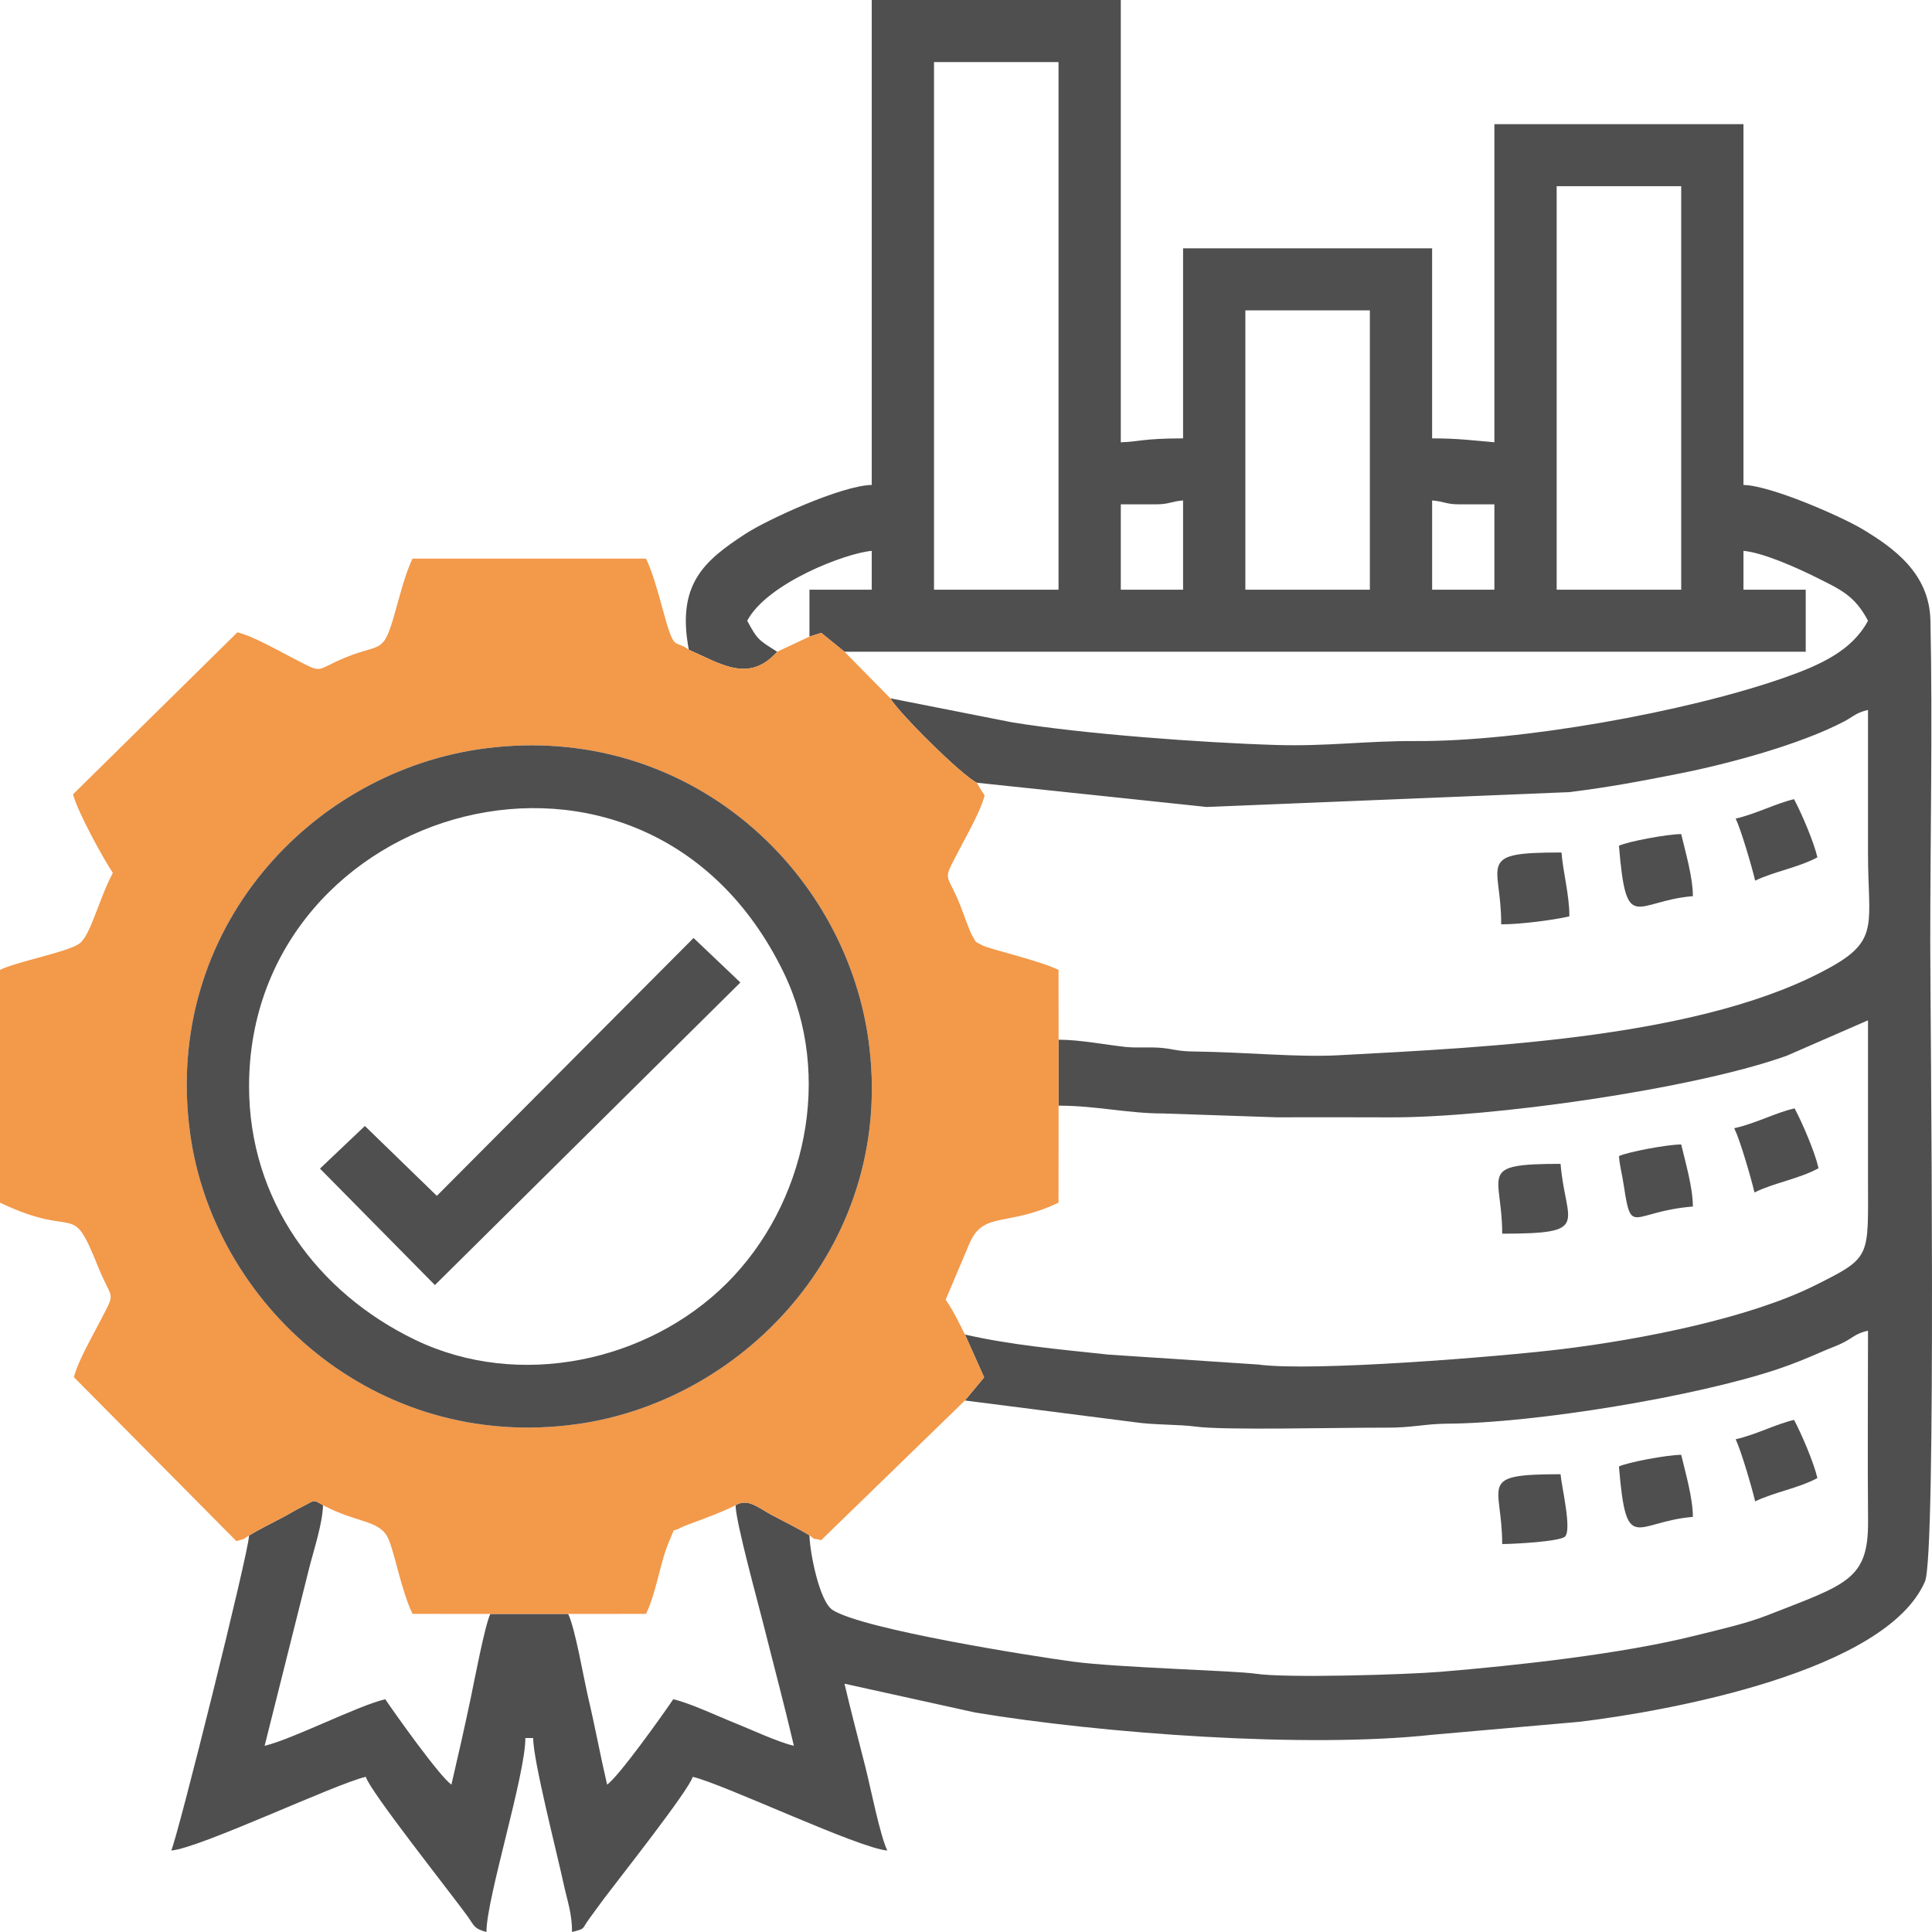
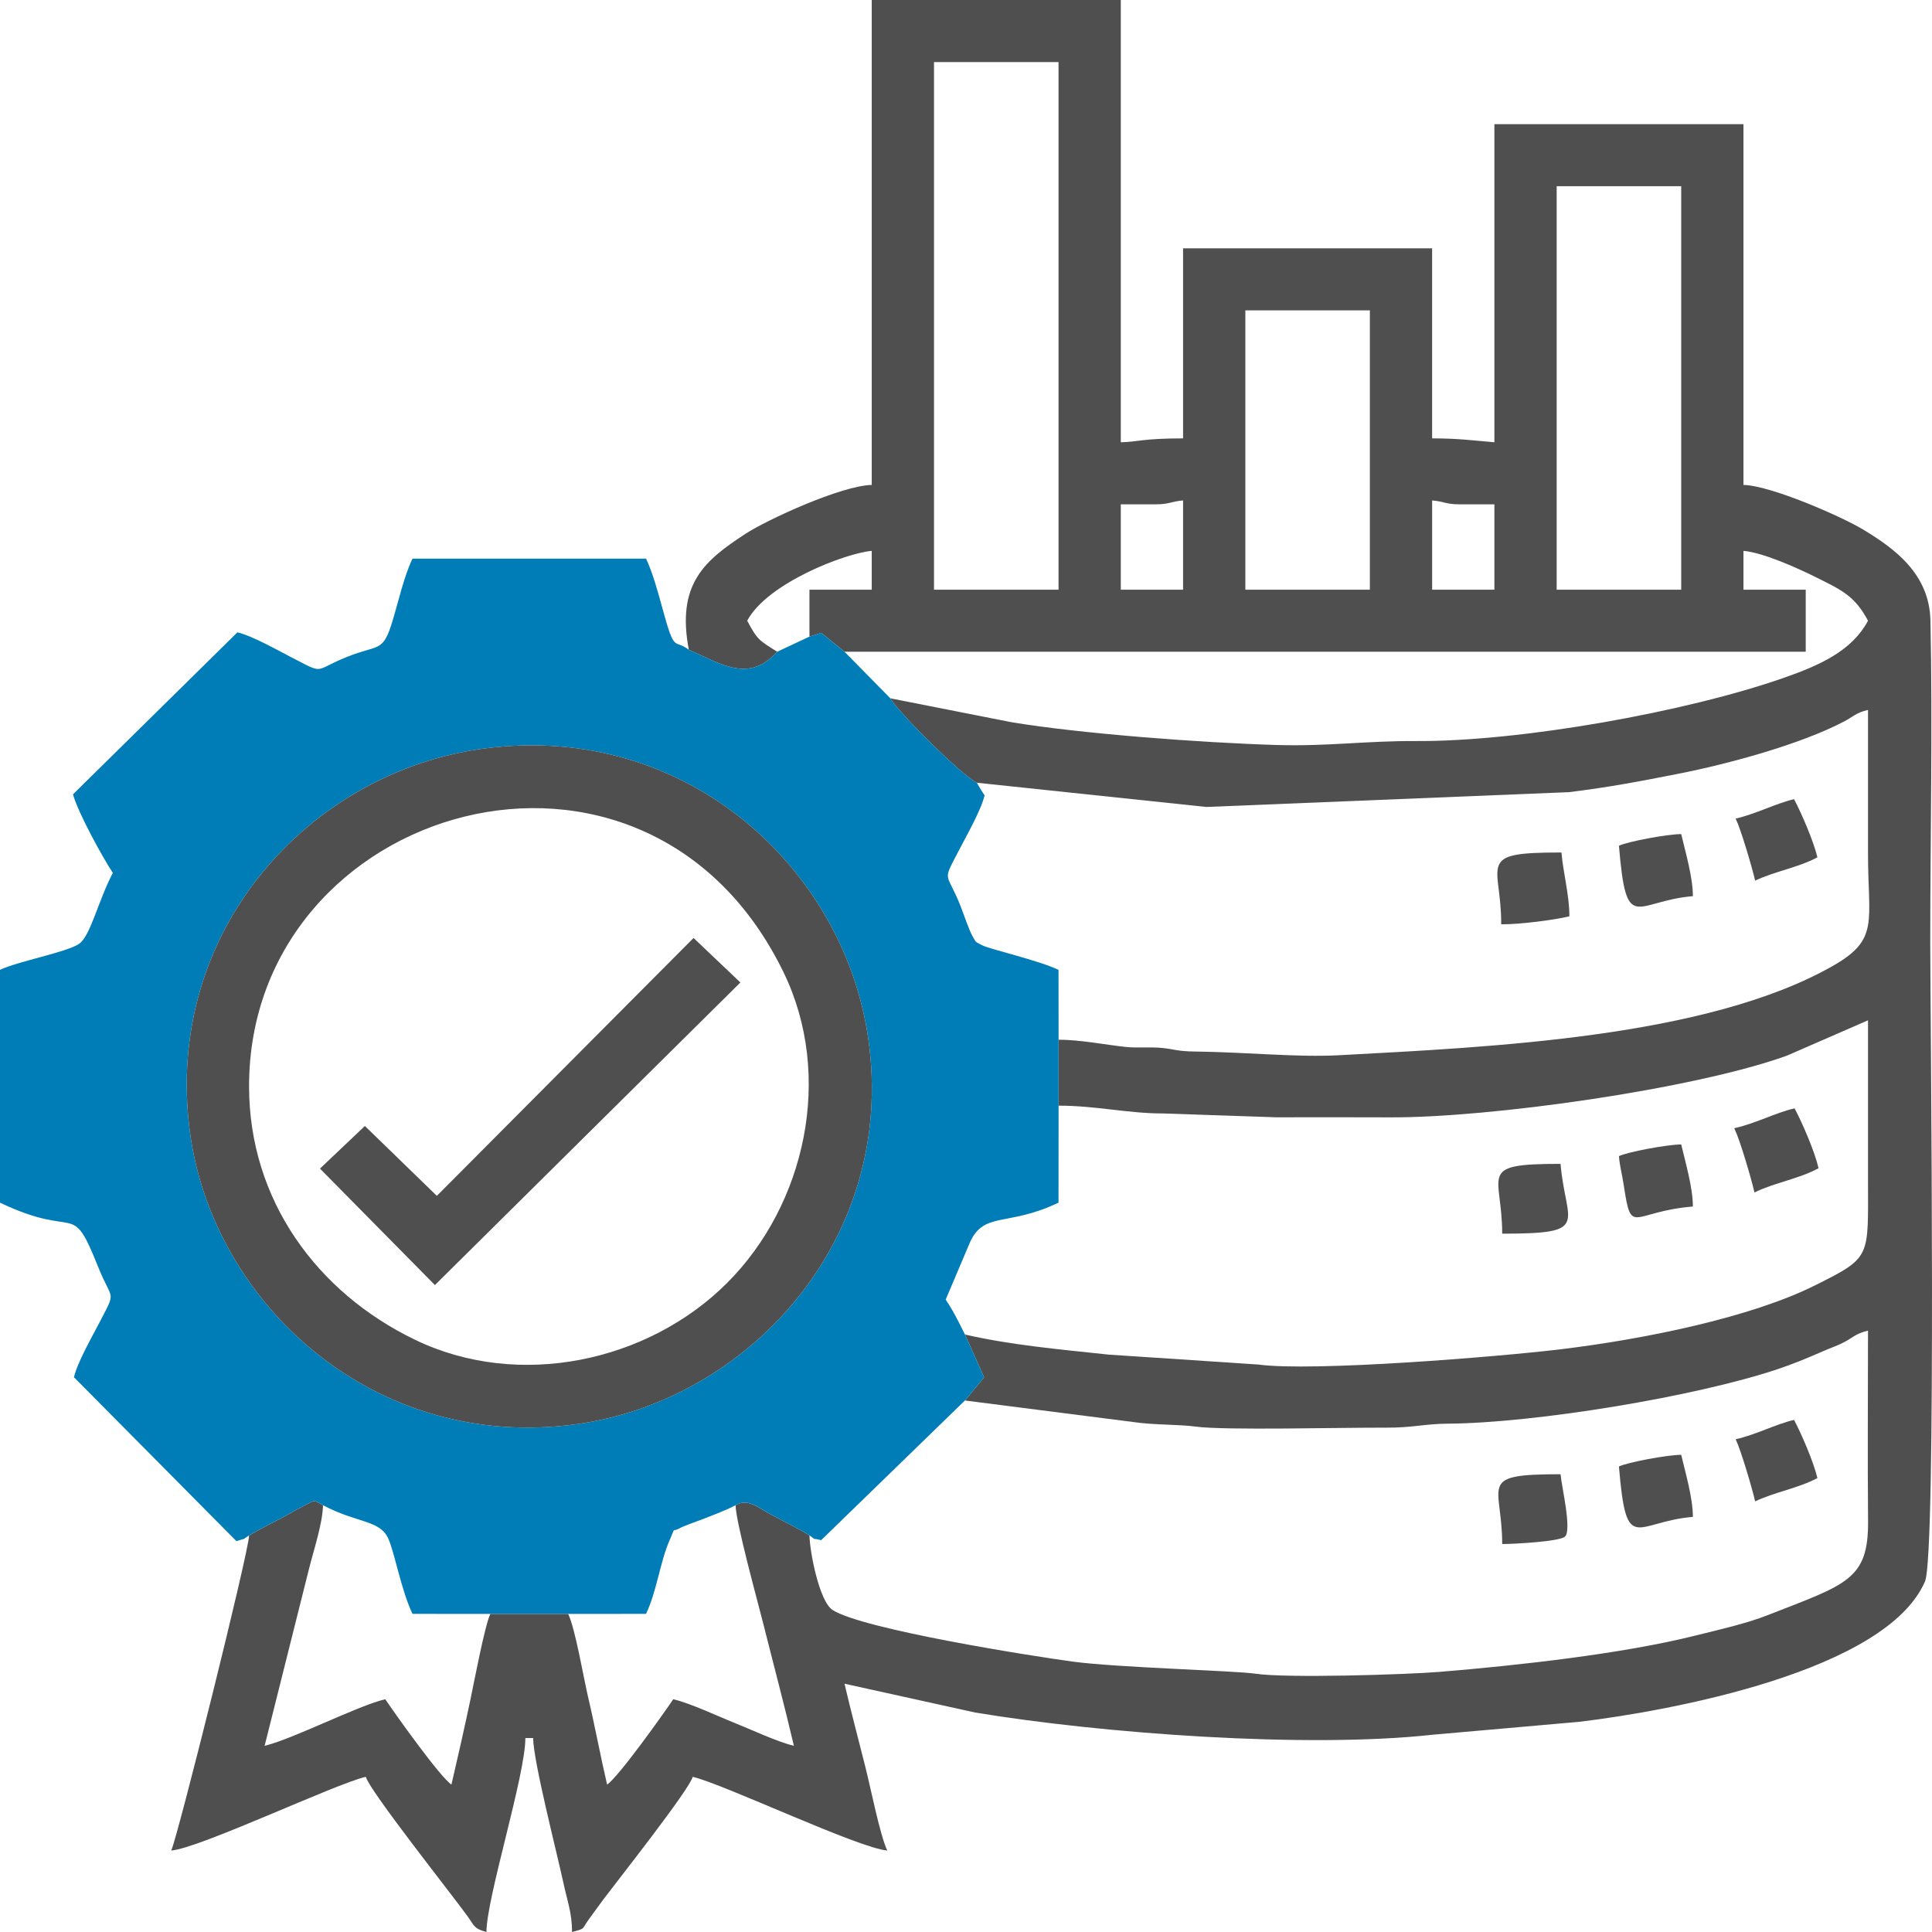
<svg xmlns="http://www.w3.org/2000/svg" class="icon-politics" width="73" height="73" viewBox="0 0 73 73" fill="none">
  <path fill-rule="evenodd" clip-rule="evenodd" d="M58.818 7.036H63.524V22.281H58.818V7.036V7.036ZM54.113 18.909C54.573 18.948 54.635 19.056 55.142 19.056H56.465V22.281H54.113V18.909V18.909ZM47.055 11.727H51.76V22.281H47.055V11.727V11.727ZM42.349 19.056H43.673C44.179 19.056 44.242 18.948 44.702 18.909V22.281H42.349V19.056H42.349ZM35.291 2.345H39.996V22.281H35.291V2.345ZM26.027 24.551C27.258 25.09 28.295 25.82 29.366 24.626C28.687 24.193 28.624 24.192 28.233 23.454C28.986 22.034 31.951 20.897 32.938 20.815V22.281H30.585V24.054L31.031 23.913L31.909 24.625L68.229 24.626V22.281H65.876V20.815C66.626 20.877 67.946 21.479 68.574 21.791C69.573 22.287 70.079 22.506 70.582 23.454C69.979 24.589 68.766 25.132 67.44 25.598C63.709 26.91 57.431 28.022 53.527 28C51.606 27.989 50.181 28.207 48.226 28.149C45.413 28.065 40.856 27.727 38.21 27.287L33.64 26.385C33.97 26.95 36.328 29.288 36.908 29.575L45.583 30.491L59.287 29.931C60.831 29.741 61.986 29.518 63.438 29.232C65.272 28.871 68.034 28.129 69.689 27.255C70.023 27.079 70.123 26.932 70.582 26.825C70.582 28.633 70.582 30.441 70.582 32.249C70.582 34.844 71.02 35.491 69.254 36.496C64.497 39.204 56.327 39.563 50.584 39.872C49.011 39.957 47.102 39.755 45.137 39.731C44.492 39.723 44.395 39.649 43.945 39.6C43.468 39.548 42.995 39.608 42.518 39.557C41.799 39.48 40.81 39.285 39.998 39.285V41.777C41.428 41.777 42.616 42.075 43.965 42.072L48.231 42.217C49.653 42.217 51.076 42.211 52.497 42.219C56.292 42.24 63.999 41.152 67.513 39.89L70.582 38.552C70.582 40.555 70.582 42.559 70.582 44.562C70.582 47.536 70.726 47.497 68.574 48.57C66.136 49.786 62.126 50.602 58.939 50.986C56.641 51.262 49.589 51.839 47.536 51.558L41.883 51.183C39.924 50.974 38.186 50.819 36.462 50.425L37.185 52.043L36.46 52.917L42.852 53.735C43.603 53.846 44.55 53.817 45.183 53.904C46.263 54.051 50.665 53.936 52.349 53.944C53.377 53.95 53.825 53.799 54.697 53.793C57.994 53.772 64.089 52.769 67.183 51.728C67.757 51.535 68.275 51.323 68.868 51.062C69.191 50.92 69.419 50.851 69.689 50.709C70.023 50.532 70.123 50.385 70.582 50.279C70.582 52.672 70.563 55.072 70.584 57.464C70.603 59.697 69.779 59.857 66.803 61.024C65.965 61.353 64.995 61.566 64.054 61.801C61.26 62.501 57.262 62.935 54.399 63.171C53.13 63.275 48.589 63.415 47.434 63.24C46.669 63.125 42.221 63.011 40.539 62.784C38.95 62.569 32.625 61.568 31.464 60.836C30.957 60.517 30.598 58.641 30.585 58.013C30.19 57.768 29.682 57.52 29.18 57.254C28.64 56.967 28.265 56.596 27.793 56.875C27.804 57.525 28.636 60.535 28.85 61.39C29.218 62.857 29.643 64.45 29.997 65.964C29.38 65.82 28.354 65.338 27.77 65.105C27.099 64.838 26.088 64.356 25.439 64.205C25.053 64.778 23.37 67.142 22.939 67.43C22.691 66.37 22.475 65.2 22.233 64.176C22.045 63.379 21.739 61.541 21.468 60.981H18.527C18.32 61.41 17.917 63.539 17.78 64.193C17.56 65.242 17.305 66.367 17.057 67.43C16.626 67.142 14.943 64.778 14.557 64.205C13.534 64.442 11.038 65.722 9.999 65.964L11.675 59.28C11.852 58.573 12.188 57.572 12.205 56.875C11.797 56.635 11.908 56.69 11.398 56.941C11.157 57.059 10.949 57.193 10.727 57.31C10.285 57.543 9.773 57.798 9.411 58.018C9.397 58.66 6.708 69.427 6.47 69.922C7.559 69.831 12.652 67.408 13.822 67.136C13.962 67.66 17.042 71.542 17.661 72.398C17.916 72.751 17.895 72.871 18.38 73C18.38 71.722 19.851 67.084 19.851 65.671H20.145C20.145 66.519 21.047 70.023 21.285 71.131C21.431 71.815 21.615 72.281 21.615 73C22.154 72.857 21.956 72.914 22.275 72.485C22.503 72.179 22.611 72.018 22.834 71.722C23.355 71.03 26.041 67.631 26.174 67.137C27.335 67.406 32.43 69.831 33.526 69.922C33.255 69.359 32.903 67.583 32.703 66.785C32.422 65.665 32.158 64.685 31.909 63.618L36.845 64.707C41.633 65.501 49.37 66.072 54.134 65.546L59.674 65.058C63.095 64.647 71.266 63.153 72.735 59.755C73.175 58.735 72.934 38.484 72.934 35.62C72.934 31.593 73.026 27.461 72.941 23.447C72.903 21.666 71.558 20.707 70.375 19.995C69.597 19.527 66.925 18.347 65.876 18.323V4.691H56.465V16.711C55.682 16.646 55.12 16.564 54.112 16.564V9.382H44.702V16.564C43.171 16.564 43.013 16.696 42.349 16.711V0H32.938V18.323C31.785 18.349 28.986 19.636 28.171 20.168C26.611 21.185 25.556 22.069 26.027 24.551L26.027 24.551Z" fill="#4F4F4F" />
-   <path fill-rule="evenodd" clip-rule="evenodd" d="M18.332 28.277C25.939 27.294 31.893 32.801 32.81 39.265C33.887 46.862 28.251 52.914 21.796 53.811C14.153 54.873 8.052 49.262 7.18 42.802C6.144 35.126 11.767 29.125 18.332 28.277V28.277ZM9.411 58.018C9.773 57.798 10.285 57.543 10.727 57.31C10.949 57.193 11.158 57.059 11.398 56.941C11.908 56.69 11.797 56.635 12.206 56.875C13.477 57.548 14.32 57.429 14.654 58.098C14.895 58.581 15.153 60.079 15.587 60.98L18.528 60.981H21.469L24.41 60.98C24.815 60.137 24.938 59.023 25.299 58.202C25.567 57.594 25.336 57.944 25.707 57.729C25.816 57.667 26.241 57.519 26.446 57.44C26.863 57.279 27.389 57.087 27.794 56.875C28.265 56.596 28.641 56.966 29.181 57.254C29.682 57.52 30.19 57.768 30.585 58.013C30.893 58.234 30.643 58.093 31.027 58.195L36.46 52.917L37.185 52.043L36.462 50.425C36.201 49.913 36.048 49.577 35.732 49.106L36.606 47.045C37.134 45.726 38.016 46.389 39.996 45.441L39.998 41.777V39.285L39.996 36.646C39.229 36.279 37.386 35.864 37.107 35.715C36.817 35.56 36.898 35.631 36.736 35.352C36.611 35.137 36.415 34.536 36.278 34.196C35.756 32.892 35.593 33.367 36.221 32.152C36.515 31.582 37.07 30.617 37.203 30.05C37.067 29.855 37.03 29.784 36.909 29.574C36.328 29.287 33.97 26.95 33.641 26.385L31.909 24.625L31.031 23.913L30.585 24.054L29.366 24.626C28.295 25.82 27.258 25.09 26.027 24.55C25.455 24.119 25.504 24.73 25.029 22.983C24.858 22.354 24.652 21.611 24.41 21.108H15.587C15.269 21.768 15.071 22.666 14.838 23.44C14.466 24.68 14.328 24.334 13.128 24.814C11.821 25.335 12.299 25.498 11.078 24.872C10.507 24.579 9.538 24.025 8.97 23.893L2.758 30.014C2.95 30.716 3.901 32.44 4.264 32.982C3.711 34.025 3.421 35.371 2.985 35.664C2.501 35.988 0.687 36.318 0 36.646V45.442C2.999 46.876 2.663 45.259 3.718 47.892C4.241 49.196 4.403 48.721 3.776 49.936C3.482 50.505 2.926 51.471 2.794 52.038L8.933 58.231C9.413 58.077 9.066 58.23 9.411 58.017V58.018Z" fill="#F2994A" />
+   <path fill-rule="evenodd" clip-rule="evenodd" d="M18.332 28.277C25.939 27.294 31.893 32.801 32.81 39.265C33.887 46.862 28.251 52.914 21.796 53.811C14.153 54.873 8.052 49.262 7.18 42.802C6.144 35.126 11.767 29.125 18.332 28.277V28.277ZM9.411 58.018C9.773 57.798 10.285 57.543 10.727 57.31C10.949 57.193 11.158 57.059 11.398 56.941C11.908 56.69 11.797 56.635 12.206 56.875C13.477 57.548 14.32 57.429 14.654 58.098C14.895 58.581 15.153 60.079 15.587 60.98L18.528 60.981H21.469L24.41 60.98C24.815 60.137 24.938 59.023 25.299 58.202C25.567 57.594 25.336 57.944 25.707 57.729C25.816 57.667 26.241 57.519 26.446 57.44C26.863 57.279 27.389 57.087 27.794 56.875C28.265 56.596 28.641 56.966 29.181 57.254C29.682 57.52 30.19 57.768 30.585 58.013C30.893 58.234 30.643 58.093 31.027 58.195L36.46 52.917L37.185 52.043L36.462 50.425C36.201 49.913 36.048 49.577 35.732 49.106L36.606 47.045C37.134 45.726 38.016 46.389 39.996 45.441L39.998 41.777V39.285L39.996 36.646C39.229 36.279 37.386 35.864 37.107 35.715C36.817 35.56 36.898 35.631 36.736 35.352C36.611 35.137 36.415 34.536 36.278 34.196C35.756 32.892 35.593 33.367 36.221 32.152C36.515 31.582 37.07 30.617 37.203 30.05C37.067 29.855 37.03 29.784 36.909 29.574C36.328 29.287 33.97 26.95 33.641 26.385L31.909 24.625L31.031 23.913L30.585 24.054L29.366 24.626C28.295 25.82 27.258 25.09 26.027 24.55C25.455 24.119 25.504 24.73 25.029 22.983C24.858 22.354 24.652 21.611 24.41 21.108H15.587C15.269 21.768 15.071 22.666 14.838 23.44C14.466 24.68 14.328 24.334 13.128 24.814C11.821 25.335 12.299 25.498 11.078 24.872C10.507 24.579 9.538 24.025 8.97 23.893L2.758 30.014C2.95 30.716 3.901 32.44 4.264 32.982C3.711 34.025 3.421 35.371 2.985 35.664C2.501 35.988 0.687 36.318 0 36.646V45.442C2.999 46.876 2.663 45.259 3.718 47.892C4.241 49.196 4.403 48.721 3.776 49.936C3.482 50.505 2.926 51.471 2.794 52.038L8.933 58.231C9.413 58.077 9.066 58.23 9.411 58.017V58.018Z" fill="#007DB6" />
  <path fill-rule="evenodd" clip-rule="evenodd" d="M9.411 41.044C9.411 30.358 24.39 25.993 29.608 36.742C31.506 40.651 30.442 45.517 27.463 48.486C24.485 51.455 19.604 52.516 15.682 50.623C11.986 48.84 9.411 45.352 9.411 41.044H9.411ZM18.332 28.277C11.767 29.125 6.144 35.126 7.18 42.802C8.052 49.262 14.152 54.873 21.796 53.811C28.251 52.914 33.887 46.862 32.81 39.265C31.893 32.8 25.939 27.294 18.332 28.277Z" fill="#4F4F4F" />
  <path fill-rule="evenodd" clip-rule="evenodd" d="M16.506 45.185L13.787 42.545L12.09 44.155L16.433 48.556L27.975 37.123L26.206 35.441L16.506 45.185Z" fill="#4F4F4F" />
  <path fill-rule="evenodd" clip-rule="evenodd" d="M56.76 46.614C60.158 46.614 59.156 46.257 58.965 43.976C55.768 43.976 56.76 44.336 56.76 46.614Z" fill="#4F4F4F" />
  <path fill-rule="evenodd" clip-rule="evenodd" d="M56.76 58.341C57.171 58.341 58.939 58.25 59.134 58.058C59.398 57.799 59.004 56.17 58.965 55.703C55.768 55.703 56.76 56.062 56.76 58.341V58.341Z" fill="#4F4F4F" />
  <path fill-rule="evenodd" clip-rule="evenodd" d="M56.76 34.887C57.444 34.887 58.687 34.727 59.26 34.594C59.26 33.839 59.024 32.951 58.965 32.249C55.768 32.249 56.76 32.609 56.76 34.887V34.887Z" fill="#4F4F4F" stroke="#4F4F4F" stroke-width="0.076" stroke-miterlimit="22.926" />
  <path fill-rule="evenodd" clip-rule="evenodd" d="M61.171 55.41C61.454 58.798 61.764 57.498 63.965 57.315C63.965 56.593 63.675 55.619 63.524 54.97C63.001 54.97 61.495 55.254 61.171 55.41V55.41Z" fill="#4F4F4F" />
  <path fill-rule="evenodd" clip-rule="evenodd" d="M61.171 31.956C61.454 35.344 61.764 34.044 63.965 33.861C63.965 33.139 63.675 32.165 63.524 31.516C63.001 31.516 61.495 31.8 61.171 31.956V31.956Z" fill="#4F4F4F" />
  <path fill-rule="evenodd" clip-rule="evenodd" d="M61.171 43.683C61.206 44.099 61.282 44.31 61.358 44.816C61.649 46.731 61.642 45.781 63.965 45.588C63.965 44.866 63.675 43.892 63.524 43.243C63.001 43.243 61.495 43.528 61.171 43.683L61.171 43.683Z" fill="#4F4F4F" />
  <path fill-rule="evenodd" clip-rule="evenodd" d="M65.582 42.656C65.784 43.076 66.198 44.488 66.318 45.002C67.052 44.65 67.929 44.514 68.67 44.122C68.528 43.512 68.06 42.435 67.788 41.923C67.094 42.085 66.374 42.473 65.582 42.656L65.582 42.656Z" fill="#4F4F4F" stroke="#4F4F4F" stroke-width="0.076" stroke-miterlimit="22.926" />
  <path fill-rule="evenodd" clip-rule="evenodd" d="M65.582 54.383C65.784 54.803 66.198 56.215 66.318 56.729C67.052 56.377 67.929 56.24 68.67 55.849C68.528 55.239 68.06 54.162 67.788 53.65C67.094 53.812 66.374 54.2 65.582 54.383L65.582 54.383Z" fill="#4F4F4F" />
  <path fill-rule="evenodd" clip-rule="evenodd" d="M65.582 30.93C65.784 31.349 66.198 32.761 66.318 33.275C67.052 32.923 67.929 32.787 68.67 32.395C68.528 31.785 68.06 30.708 67.788 30.197C67.094 30.358 66.374 30.746 65.582 30.93L65.582 30.93Z" fill="#4F4F4F" />
</svg>
